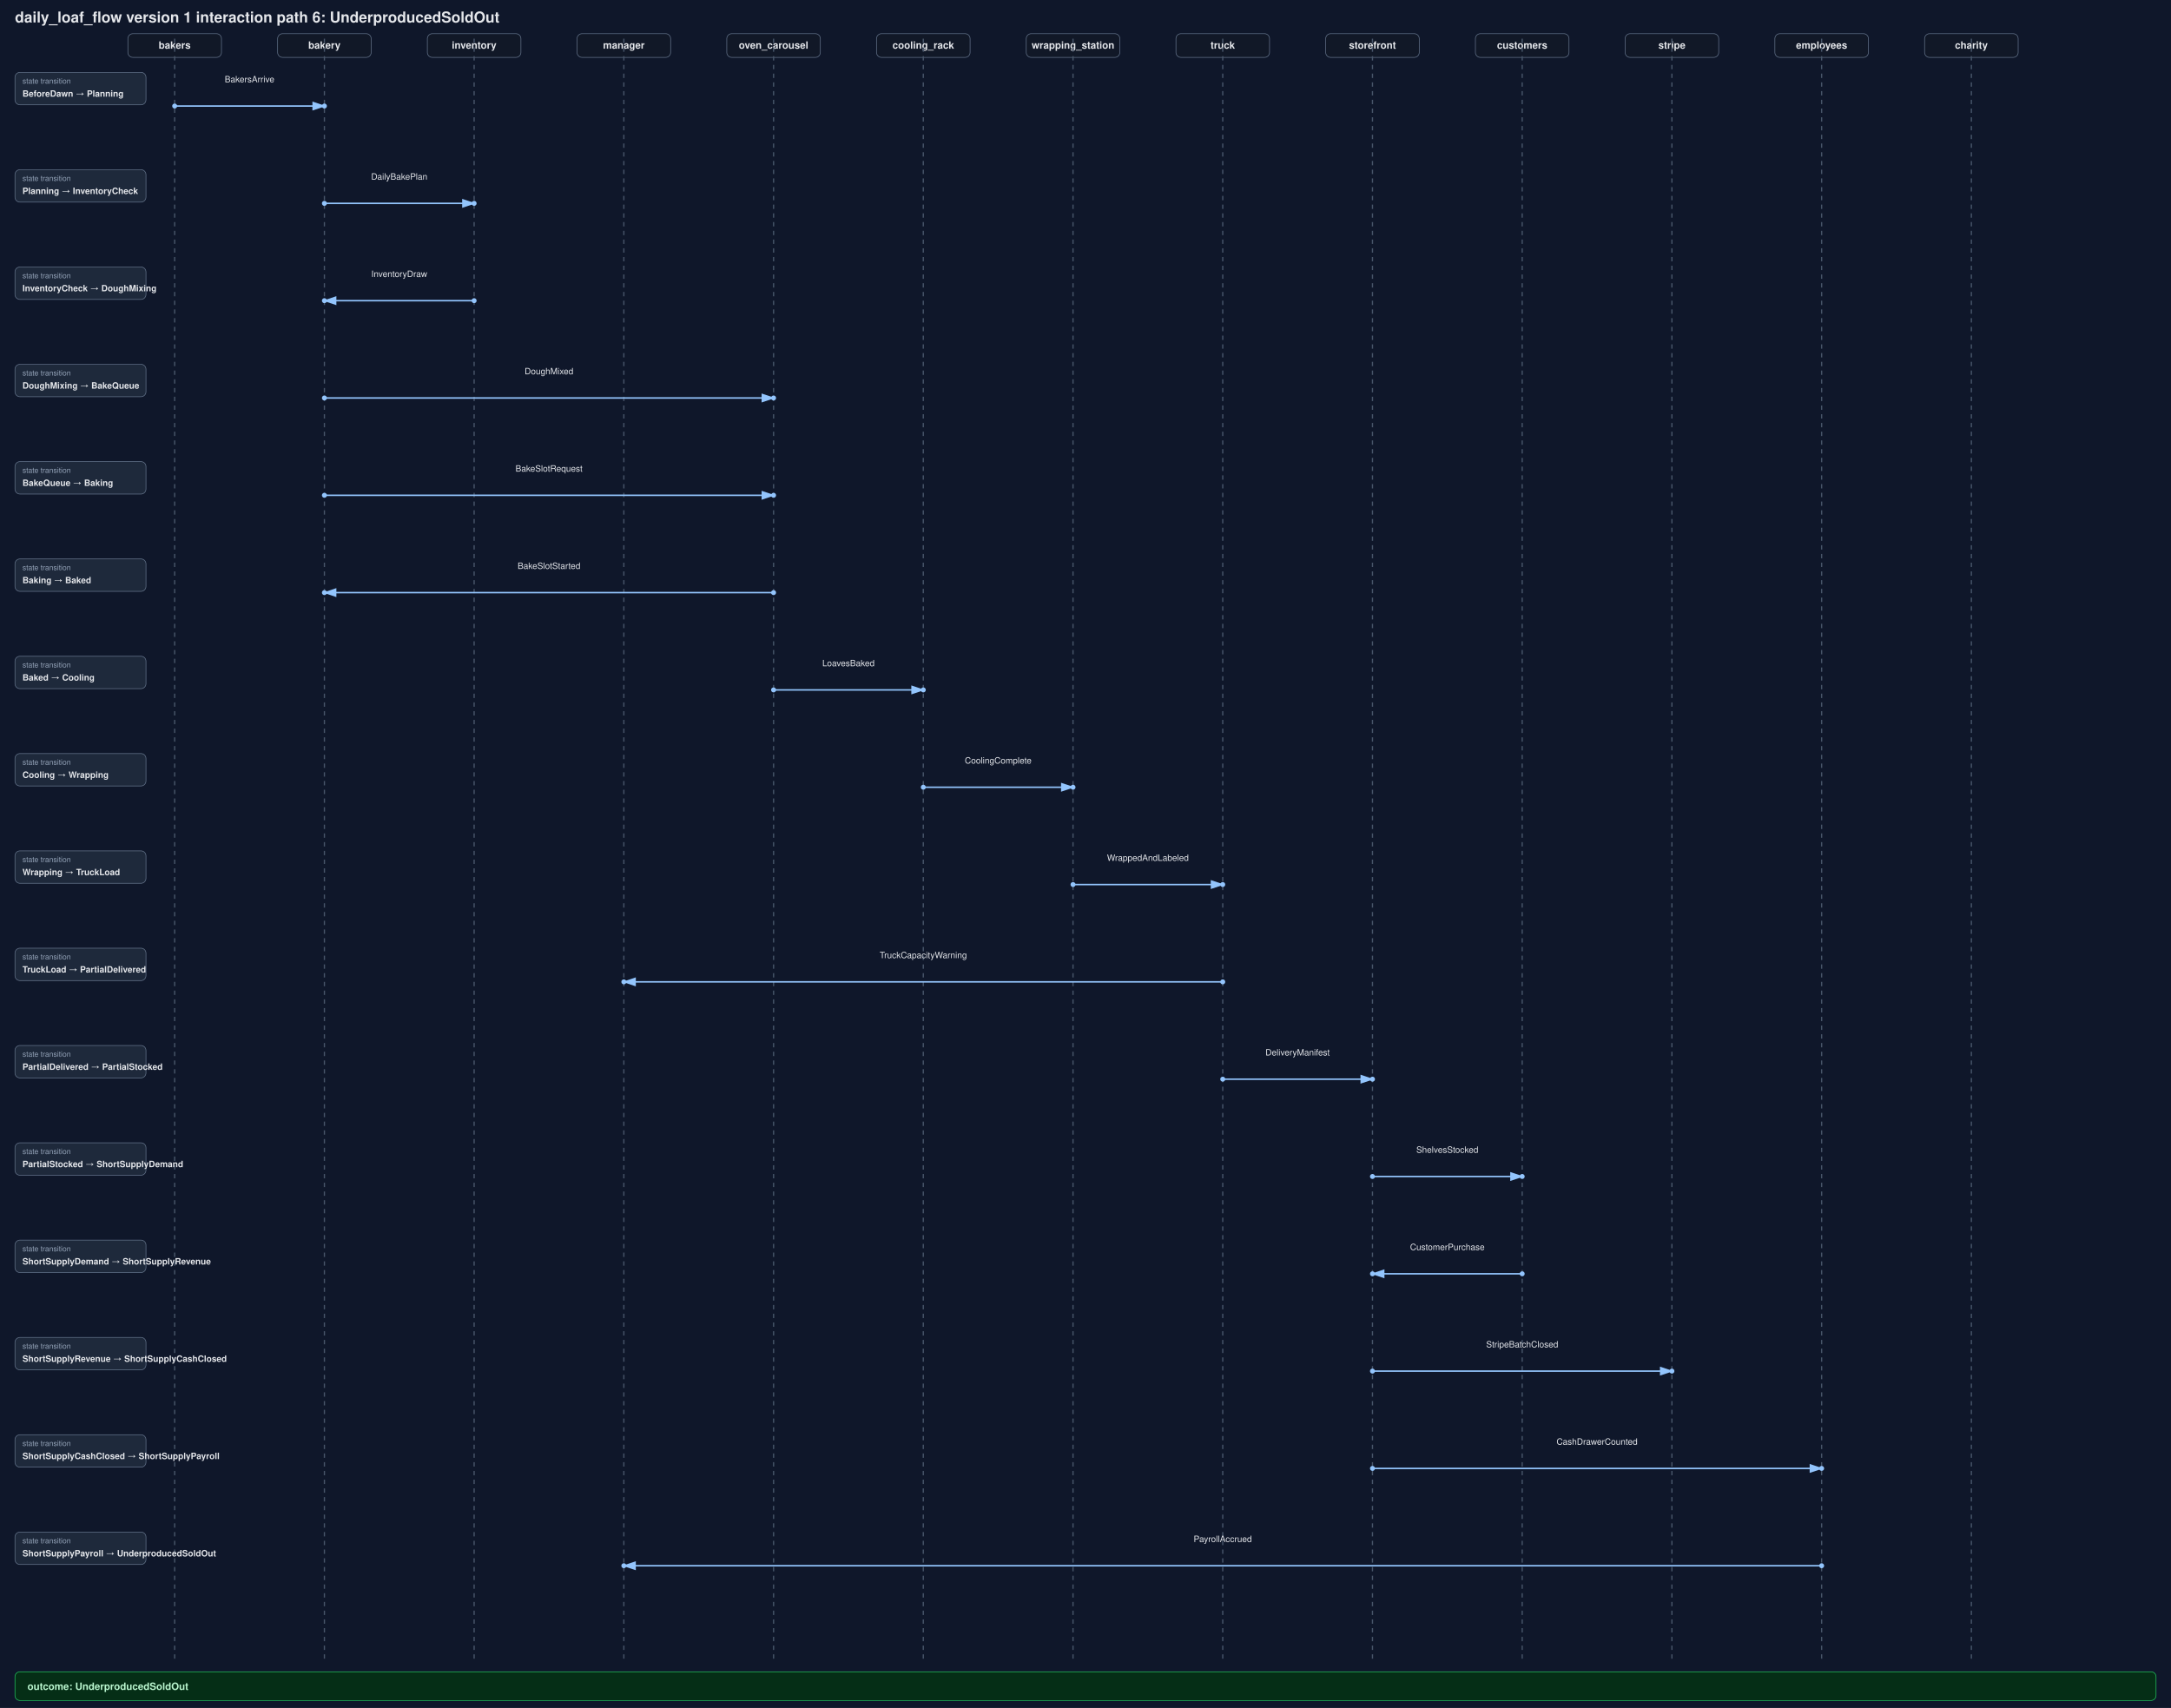
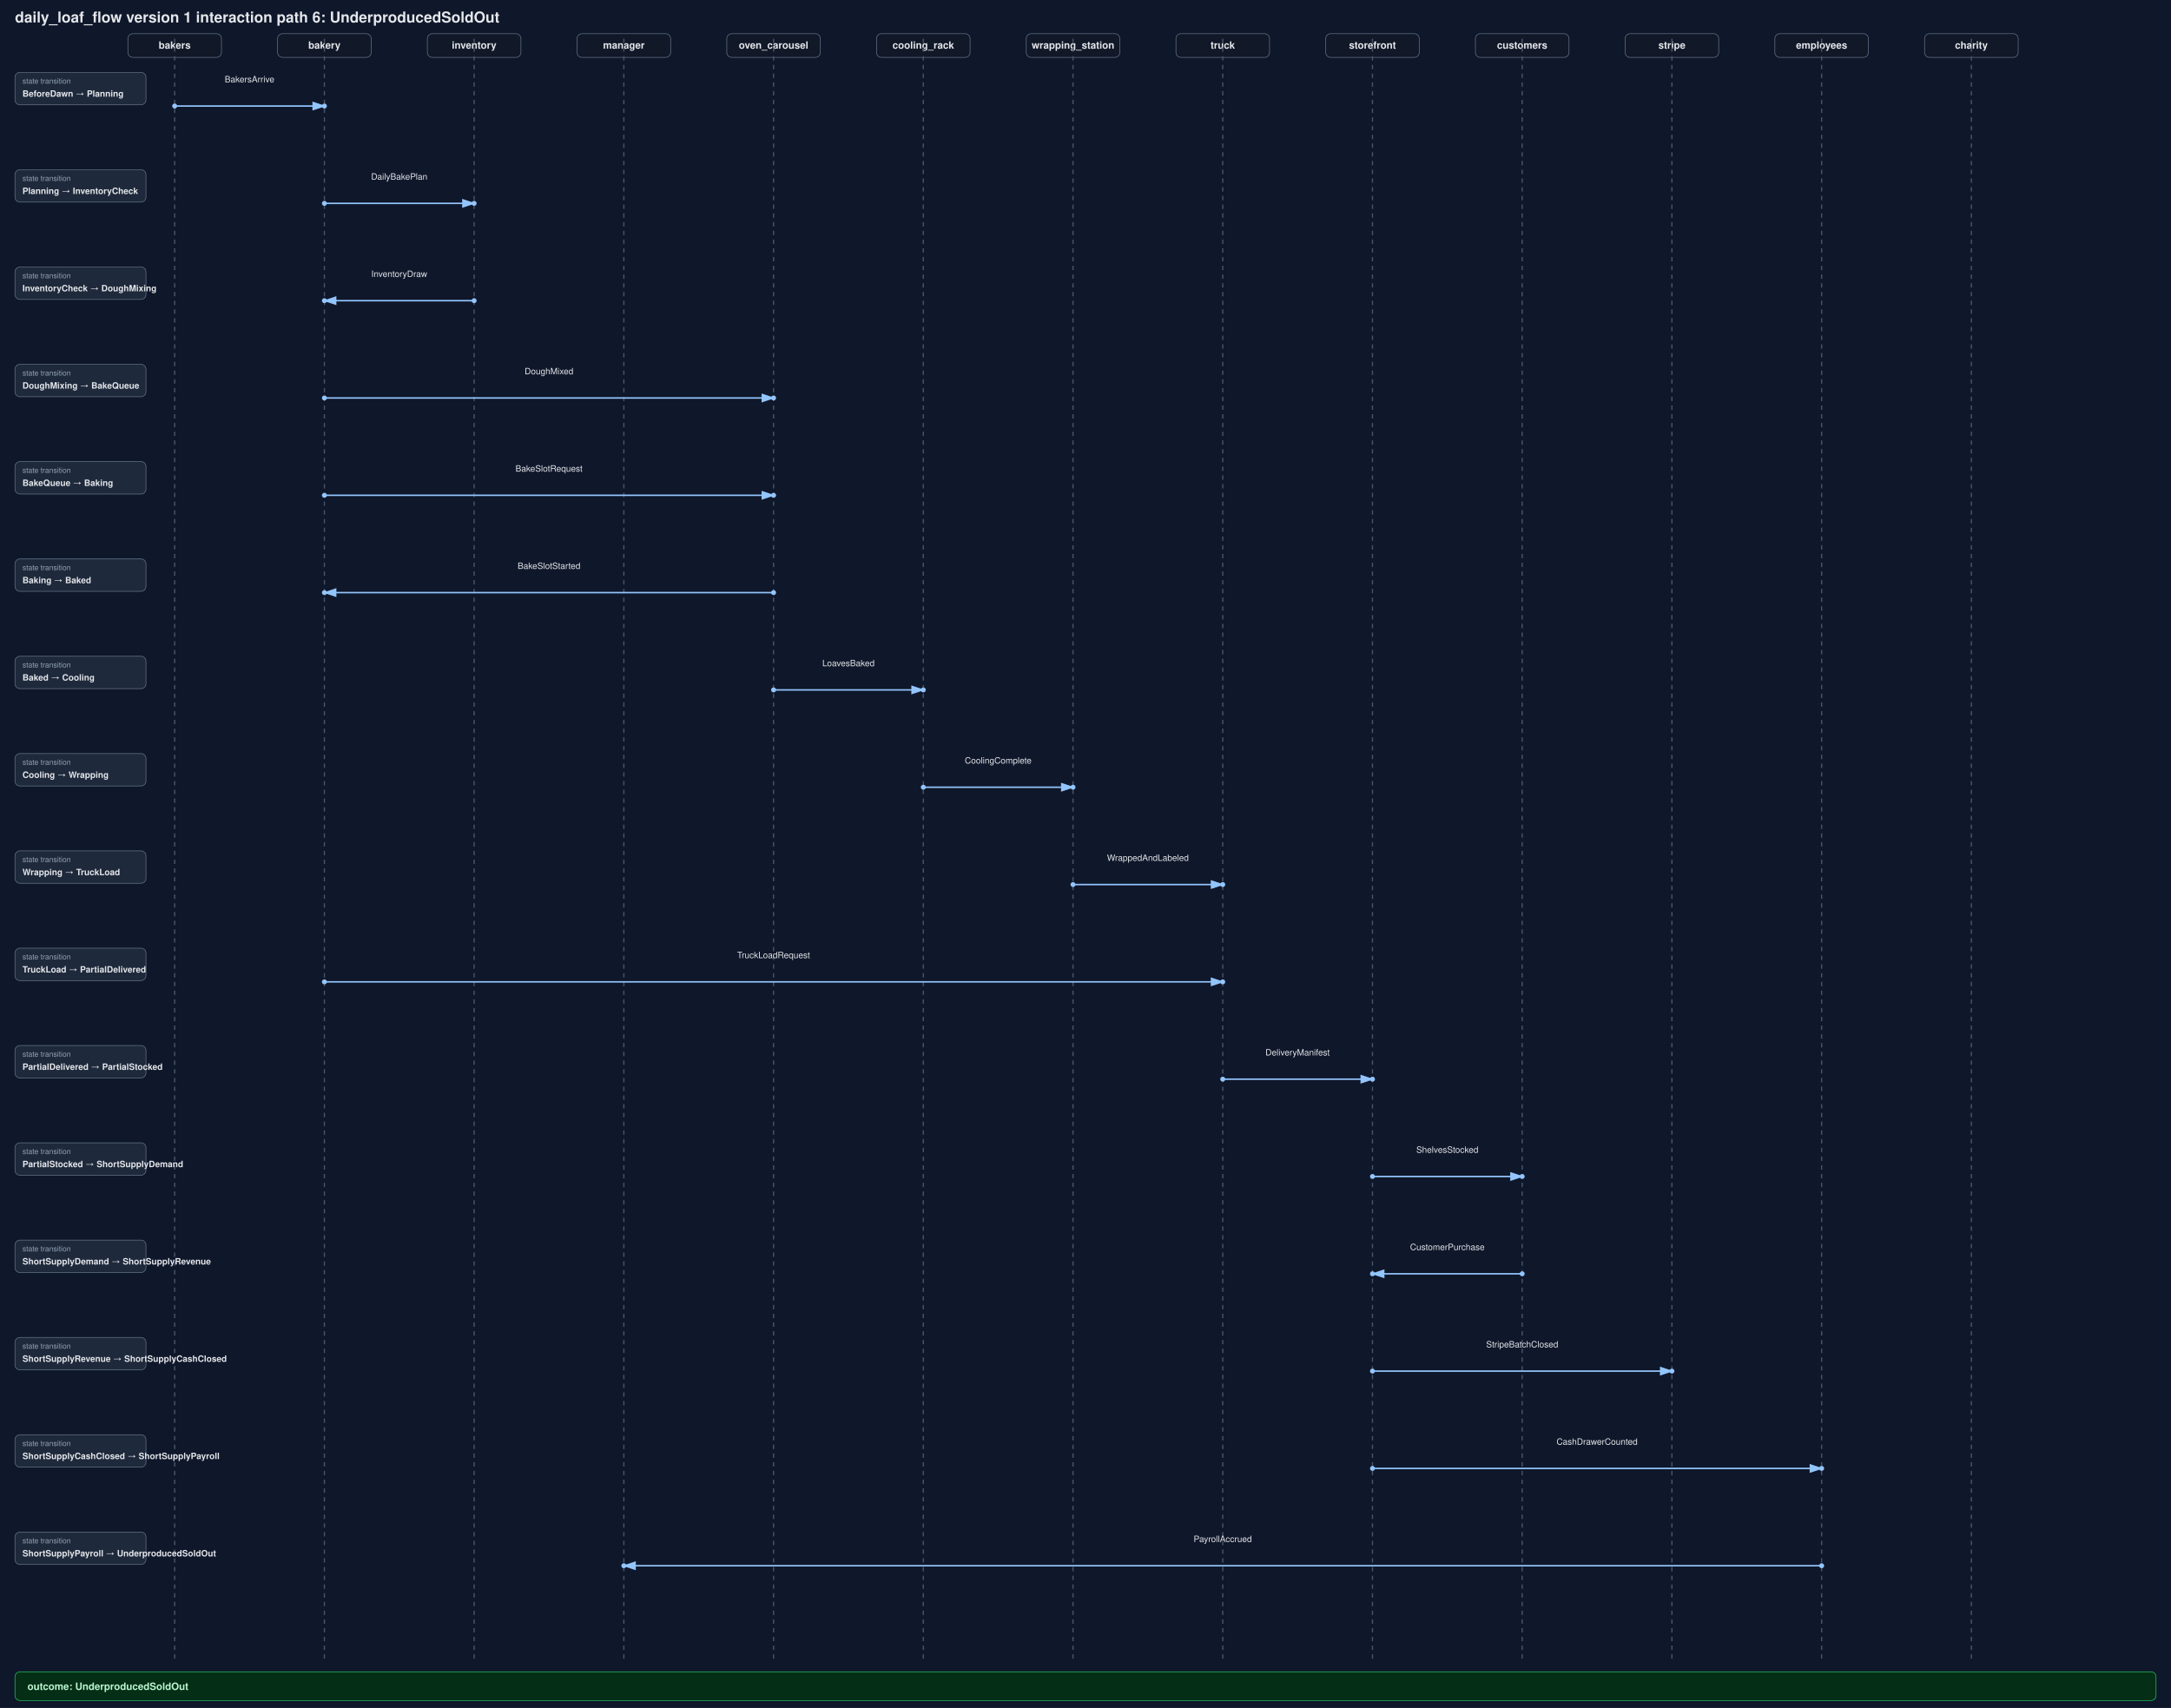
<svg xmlns="http://www.w3.org/2000/svg" width="3480" height="2738" viewBox="0 0 3480 2738">
  <defs>
    <marker id="arrow" markerWidth="10" markerHeight="10" refX="8" refY="3" orient="auto" markerUnits="strokeWidth">
      <path d="M0,0 L0,6 L9,3 z" fill="#93c5fd" />
    </marker>
  </defs>
  <rect width="100%" height="100%" fill="#0f172a" />
  <text x="24" y="36" fill="#e5e7eb" font-family="Helvetica, Arial, sans-serif" font-size="24" font-weight="700">daily_loaf_flow version 1 interaction path 6: UnderproducedSoldOut</text>
  <rect x="205" y="54" width="150" height="38" rx="8" fill="#111827" stroke="#64748b" />
  <text x="280" y="78" text-anchor="middle" fill="#e5e7eb" font-family="Helvetica, Arial, sans-serif" font-size="16" font-weight="700">bakers</text>
  <line x1="280" y1="62" x2="280" y2="2666" stroke="#475569" stroke-width="2" stroke-dasharray="7 7" />
  <rect x="445" y="54" width="150" height="38" rx="8" fill="#111827" stroke="#64748b" />
  <text x="520" y="78" text-anchor="middle" fill="#e5e7eb" font-family="Helvetica, Arial, sans-serif" font-size="16" font-weight="700">bakery</text>
  <line x1="520" y1="62" x2="520" y2="2666" stroke="#475569" stroke-width="2" stroke-dasharray="7 7" />
  <rect x="685" y="54" width="150" height="38" rx="8" fill="#111827" stroke="#64748b" />
  <text x="760" y="78" text-anchor="middle" fill="#e5e7eb" font-family="Helvetica, Arial, sans-serif" font-size="16" font-weight="700">inventory</text>
  <line x1="760" y1="62" x2="760" y2="2666" stroke="#475569" stroke-width="2" stroke-dasharray="7 7" />
  <rect x="925" y="54" width="150" height="38" rx="8" fill="#111827" stroke="#64748b" />
  <text x="1000" y="78" text-anchor="middle" fill="#e5e7eb" font-family="Helvetica, Arial, sans-serif" font-size="16" font-weight="700">manager</text>
  <line x1="1000" y1="62" x2="1000" y2="2666" stroke="#475569" stroke-width="2" stroke-dasharray="7 7" />
  <rect x="1165" y="54" width="150" height="38" rx="8" fill="#111827" stroke="#64748b" />
  <text x="1240" y="78" text-anchor="middle" fill="#e5e7eb" font-family="Helvetica, Arial, sans-serif" font-size="16" font-weight="700">oven_carousel</text>
  <line x1="1240" y1="62" x2="1240" y2="2666" stroke="#475569" stroke-width="2" stroke-dasharray="7 7" />
  <rect x="1405" y="54" width="150" height="38" rx="8" fill="#111827" stroke="#64748b" />
  <text x="1480" y="78" text-anchor="middle" fill="#e5e7eb" font-family="Helvetica, Arial, sans-serif" font-size="16" font-weight="700">cooling_rack</text>
  <line x1="1480" y1="62" x2="1480" y2="2666" stroke="#475569" stroke-width="2" stroke-dasharray="7 7" />
  <rect x="1645" y="54" width="150" height="38" rx="8" fill="#111827" stroke="#64748b" />
  <text x="1720" y="78" text-anchor="middle" fill="#e5e7eb" font-family="Helvetica, Arial, sans-serif" font-size="16" font-weight="700">wrapping_station</text>
  <line x1="1720" y1="62" x2="1720" y2="2666" stroke="#475569" stroke-width="2" stroke-dasharray="7 7" />
  <rect x="1885" y="54" width="150" height="38" rx="8" fill="#111827" stroke="#64748b" />
  <text x="1960" y="78" text-anchor="middle" fill="#e5e7eb" font-family="Helvetica, Arial, sans-serif" font-size="16" font-weight="700">truck</text>
  <line x1="1960" y1="62" x2="1960" y2="2666" stroke="#475569" stroke-width="2" stroke-dasharray="7 7" />
  <rect x="2125" y="54" width="150" height="38" rx="8" fill="#111827" stroke="#64748b" />
  <text x="2200" y="78" text-anchor="middle" fill="#e5e7eb" font-family="Helvetica, Arial, sans-serif" font-size="16" font-weight="700">storefront</text>
  <line x1="2200" y1="62" x2="2200" y2="2666" stroke="#475569" stroke-width="2" stroke-dasharray="7 7" />
  <rect x="2365" y="54" width="150" height="38" rx="8" fill="#111827" stroke="#64748b" />
  <text x="2440" y="78" text-anchor="middle" fill="#e5e7eb" font-family="Helvetica, Arial, sans-serif" font-size="16" font-weight="700">customers</text>
  <line x1="2440" y1="62" x2="2440" y2="2666" stroke="#475569" stroke-width="2" stroke-dasharray="7 7" />
  <rect x="2605" y="54" width="150" height="38" rx="8" fill="#111827" stroke="#64748b" />
  <text x="2680" y="78" text-anchor="middle" fill="#e5e7eb" font-family="Helvetica, Arial, sans-serif" font-size="16" font-weight="700">stripe</text>
  <line x1="2680" y1="62" x2="2680" y2="2666" stroke="#475569" stroke-width="2" stroke-dasharray="7 7" />
  <rect x="2845" y="54" width="150" height="38" rx="8" fill="#111827" stroke="#64748b" />
  <text x="2920" y="78" text-anchor="middle" fill="#e5e7eb" font-family="Helvetica, Arial, sans-serif" font-size="16" font-weight="700">employees</text>
  <line x1="2920" y1="62" x2="2920" y2="2666" stroke="#475569" stroke-width="2" stroke-dasharray="7 7" />
  <rect x="3085" y="54" width="150" height="38" rx="8" fill="#111827" stroke="#64748b" />
  <text x="3160" y="78" text-anchor="middle" fill="#e5e7eb" font-family="Helvetica, Arial, sans-serif" font-size="16" font-weight="700">charity</text>
  <line x1="3160" y1="62" x2="3160" y2="2666" stroke="#475569" stroke-width="2" stroke-dasharray="7 7" />
  <rect x="24" y="116" width="210" height="52" rx="8" fill="#1e293b" stroke="#64748b" />
  <text x="36" y="134" fill="#94a3b8" font-family="Helvetica, Arial, sans-serif" font-size="12">state transition</text>
  <text x="36" y="155" fill="#e5e7eb" font-family="Helvetica, Arial, sans-serif" font-size="14" font-weight="700">BeforeDawn → Planning</text>
  <line x1="280" y1="170" x2="520" y2="170" stroke="#93c5fd" stroke-width="2.4" marker-end="url(#arrow)" />
  <text x="400" y="132" text-anchor="middle" fill="#e5e7eb" font-family="Helvetica, Arial, sans-serif" font-size="14">BakersArrive</text>
  <circle cx="280" cy="170" r="4" fill="#93c5fd" />
  <circle cx="520" cy="170" r="4" fill="#93c5fd" />
  <rect x="24" y="272" width="210" height="52" rx="8" fill="#1e293b" stroke="#64748b" />
  <text x="36" y="290" fill="#94a3b8" font-family="Helvetica, Arial, sans-serif" font-size="12">state transition</text>
  <text x="36" y="311" fill="#e5e7eb" font-family="Helvetica, Arial, sans-serif" font-size="14" font-weight="700">Planning → InventoryCheck</text>
  <line x1="520" y1="326" x2="760" y2="326" stroke="#93c5fd" stroke-width="2.4" marker-end="url(#arrow)" />
  <text x="640" y="288" text-anchor="middle" fill="#e5e7eb" font-family="Helvetica, Arial, sans-serif" font-size="14">DailyBakePlan</text>
  <circle cx="520" cy="326" r="4" fill="#93c5fd" />
  <circle cx="760" cy="326" r="4" fill="#93c5fd" />
  <rect x="24" y="428" width="210" height="52" rx="8" fill="#1e293b" stroke="#64748b" />
  <text x="36" y="446" fill="#94a3b8" font-family="Helvetica, Arial, sans-serif" font-size="12">state transition</text>
  <text x="36" y="467" fill="#e5e7eb" font-family="Helvetica, Arial, sans-serif" font-size="14" font-weight="700">InventoryCheck → DoughMixing</text>
  <line x1="760" y1="482" x2="520" y2="482" stroke="#93c5fd" stroke-width="2.4" marker-end="url(#arrow)" />
  <text x="640" y="444" text-anchor="middle" fill="#e5e7eb" font-family="Helvetica, Arial, sans-serif" font-size="14">InventoryDraw</text>
  <circle cx="760" cy="482" r="4" fill="#93c5fd" />
  <circle cx="520" cy="482" r="4" fill="#93c5fd" />
  <rect x="24" y="584" width="210" height="52" rx="8" fill="#1e293b" stroke="#64748b" />
  <text x="36" y="602" fill="#94a3b8" font-family="Helvetica, Arial, sans-serif" font-size="12">state transition</text>
  <text x="36" y="623" fill="#e5e7eb" font-family="Helvetica, Arial, sans-serif" font-size="14" font-weight="700">DoughMixing → BakeQueue</text>
  <line x1="520" y1="638" x2="1240" y2="638" stroke="#93c5fd" stroke-width="2.4" marker-end="url(#arrow)" />
  <text x="880" y="600" text-anchor="middle" fill="#e5e7eb" font-family="Helvetica, Arial, sans-serif" font-size="14">DoughMixed</text>
  <circle cx="520" cy="638" r="4" fill="#93c5fd" />
  <circle cx="1240" cy="638" r="4" fill="#93c5fd" />
  <rect x="24" y="740" width="210" height="52" rx="8" fill="#1e293b" stroke="#64748b" />
  <text x="36" y="758" fill="#94a3b8" font-family="Helvetica, Arial, sans-serif" font-size="12">state transition</text>
  <text x="36" y="779" fill="#e5e7eb" font-family="Helvetica, Arial, sans-serif" font-size="14" font-weight="700">BakeQueue → Baking</text>
  <line x1="520" y1="794" x2="1240" y2="794" stroke="#93c5fd" stroke-width="2.4" marker-end="url(#arrow)" />
  <text x="880" y="756" text-anchor="middle" fill="#e5e7eb" font-family="Helvetica, Arial, sans-serif" font-size="14">BakeSlotRequest</text>
  <circle cx="520" cy="794" r="4" fill="#93c5fd" />
  <circle cx="1240" cy="794" r="4" fill="#93c5fd" />
  <rect x="24" y="896" width="210" height="52" rx="8" fill="#1e293b" stroke="#64748b" />
  <text x="36" y="914" fill="#94a3b8" font-family="Helvetica, Arial, sans-serif" font-size="12">state transition</text>
  <text x="36" y="935" fill="#e5e7eb" font-family="Helvetica, Arial, sans-serif" font-size="14" font-weight="700">Baking → Baked</text>
  <line x1="1240" y1="950" x2="520" y2="950" stroke="#93c5fd" stroke-width="2.4" marker-end="url(#arrow)" />
  <text x="880" y="912" text-anchor="middle" fill="#e5e7eb" font-family="Helvetica, Arial, sans-serif" font-size="14">BakeSlotStarted</text>
  <circle cx="1240" cy="950" r="4" fill="#93c5fd" />
  <circle cx="520" cy="950" r="4" fill="#93c5fd" />
  <rect x="24" y="1052" width="210" height="52" rx="8" fill="#1e293b" stroke="#64748b" />
  <text x="36" y="1070" fill="#94a3b8" font-family="Helvetica, Arial, sans-serif" font-size="12">state transition</text>
  <text x="36" y="1091" fill="#e5e7eb" font-family="Helvetica, Arial, sans-serif" font-size="14" font-weight="700">Baked → Cooling</text>
  <line x1="1240" y1="1106" x2="1480" y2="1106" stroke="#93c5fd" stroke-width="2.4" marker-end="url(#arrow)" />
  <text x="1360" y="1068" text-anchor="middle" fill="#e5e7eb" font-family="Helvetica, Arial, sans-serif" font-size="14">LoavesBaked</text>
  <circle cx="1240" cy="1106" r="4" fill="#93c5fd" />
  <circle cx="1480" cy="1106" r="4" fill="#93c5fd" />
  <rect x="24" y="1208" width="210" height="52" rx="8" fill="#1e293b" stroke="#64748b" />
  <text x="36" y="1226" fill="#94a3b8" font-family="Helvetica, Arial, sans-serif" font-size="12">state transition</text>
  <text x="36" y="1247" fill="#e5e7eb" font-family="Helvetica, Arial, sans-serif" font-size="14" font-weight="700">Cooling → Wrapping</text>
  <line x1="1480" y1="1262" x2="1720" y2="1262" stroke="#93c5fd" stroke-width="2.4" marker-end="url(#arrow)" />
  <text x="1600" y="1224" text-anchor="middle" fill="#e5e7eb" font-family="Helvetica, Arial, sans-serif" font-size="14">CoolingComplete</text>
  <circle cx="1480" cy="1262" r="4" fill="#93c5fd" />
  <circle cx="1720" cy="1262" r="4" fill="#93c5fd" />
  <rect x="24" y="1364" width="210" height="52" rx="8" fill="#1e293b" stroke="#64748b" />
  <text x="36" y="1382" fill="#94a3b8" font-family="Helvetica, Arial, sans-serif" font-size="12">state transition</text>
  <text x="36" y="1403" fill="#e5e7eb" font-family="Helvetica, Arial, sans-serif" font-size="14" font-weight="700">Wrapping → TruckLoad</text>
  <line x1="1720" y1="1418" x2="1960" y2="1418" stroke="#93c5fd" stroke-width="2.4" marker-end="url(#arrow)" />
  <text x="1840" y="1380" text-anchor="middle" fill="#e5e7eb" font-family="Helvetica, Arial, sans-serif" font-size="14">WrappedAndLabeled</text>
  <circle cx="1720" cy="1418" r="4" fill="#93c5fd" />
  <circle cx="1960" cy="1418" r="4" fill="#93c5fd" />
  <rect x="24" y="1520" width="210" height="52" rx="8" fill="#1e293b" stroke="#64748b" />
  <text x="36" y="1538" fill="#94a3b8" font-family="Helvetica, Arial, sans-serif" font-size="12">state transition</text>
  <text x="36" y="1559" fill="#e5e7eb" font-family="Helvetica, Arial, sans-serif" font-size="14" font-weight="700">TruckLoad → PartialDelivered</text>
-   <line x1="1960" y1="1574" x2="1000" y2="1574" stroke="#93c5fd" stroke-width="2.4" marker-end="url(#arrow)" />
-   <text x="1480" y="1536" text-anchor="middle" fill="#e5e7eb" font-family="Helvetica, Arial, sans-serif" font-size="14">TruckCapacityWarning</text>
+   <line x1="520" y1="1574" x2="1960" y2="1574" stroke="#93c5fd" stroke-width="2.4" marker-end="url(#arrow)" />
+   <text x="1240" y="1536" text-anchor="middle" fill="#e5e7eb" font-family="Helvetica, Arial, sans-serif" font-size="14">TruckLoadRequest</text>
+   <circle cx="520" cy="1574" r="4" fill="#93c5fd" />
  <circle cx="1960" cy="1574" r="4" fill="#93c5fd" />
-   <circle cx="1000" cy="1574" r="4" fill="#93c5fd" />
  <rect x="24" y="1676" width="210" height="52" rx="8" fill="#1e293b" stroke="#64748b" />
  <text x="36" y="1694" fill="#94a3b8" font-family="Helvetica, Arial, sans-serif" font-size="12">state transition</text>
  <text x="36" y="1715" fill="#e5e7eb" font-family="Helvetica, Arial, sans-serif" font-size="14" font-weight="700">PartialDelivered → PartialStocked</text>
  <line x1="1960" y1="1730" x2="2200" y2="1730" stroke="#93c5fd" stroke-width="2.4" marker-end="url(#arrow)" />
  <text x="2080" y="1692" text-anchor="middle" fill="#e5e7eb" font-family="Helvetica, Arial, sans-serif" font-size="14">DeliveryManifest</text>
  <circle cx="1960" cy="1730" r="4" fill="#93c5fd" />
  <circle cx="2200" cy="1730" r="4" fill="#93c5fd" />
  <rect x="24" y="1832" width="210" height="52" rx="8" fill="#1e293b" stroke="#64748b" />
  <text x="36" y="1850" fill="#94a3b8" font-family="Helvetica, Arial, sans-serif" font-size="12">state transition</text>
  <text x="36" y="1871" fill="#e5e7eb" font-family="Helvetica, Arial, sans-serif" font-size="14" font-weight="700">PartialStocked → ShortSupplyDemand</text>
  <line x1="2200" y1="1886" x2="2440" y2="1886" stroke="#93c5fd" stroke-width="2.4" marker-end="url(#arrow)" />
  <text x="2320" y="1848" text-anchor="middle" fill="#e5e7eb" font-family="Helvetica, Arial, sans-serif" font-size="14">ShelvesStocked</text>
  <circle cx="2200" cy="1886" r="4" fill="#93c5fd" />
  <circle cx="2440" cy="1886" r="4" fill="#93c5fd" />
  <rect x="24" y="1988" width="210" height="52" rx="8" fill="#1e293b" stroke="#64748b" />
  <text x="36" y="2006" fill="#94a3b8" font-family="Helvetica, Arial, sans-serif" font-size="12">state transition</text>
  <text x="36" y="2027" fill="#e5e7eb" font-family="Helvetica, Arial, sans-serif" font-size="14" font-weight="700">ShortSupplyDemand → ShortSupplyRevenue</text>
  <line x1="2440" y1="2042" x2="2200" y2="2042" stroke="#93c5fd" stroke-width="2.4" marker-end="url(#arrow)" />
  <text x="2320" y="2004" text-anchor="middle" fill="#e5e7eb" font-family="Helvetica, Arial, sans-serif" font-size="14">CustomerPurchase</text>
  <circle cx="2440" cy="2042" r="4" fill="#93c5fd" />
  <circle cx="2200" cy="2042" r="4" fill="#93c5fd" />
  <rect x="24" y="2144" width="210" height="52" rx="8" fill="#1e293b" stroke="#64748b" />
  <text x="36" y="2162" fill="#94a3b8" font-family="Helvetica, Arial, sans-serif" font-size="12">state transition</text>
  <text x="36" y="2183" fill="#e5e7eb" font-family="Helvetica, Arial, sans-serif" font-size="14" font-weight="700">ShortSupplyRevenue → ShortSupplyCashClosed</text>
  <line x1="2200" y1="2198" x2="2680" y2="2198" stroke="#93c5fd" stroke-width="2.4" marker-end="url(#arrow)" />
  <text x="2440" y="2160" text-anchor="middle" fill="#e5e7eb" font-family="Helvetica, Arial, sans-serif" font-size="14">StripeBatchClosed</text>
  <circle cx="2200" cy="2198" r="4" fill="#93c5fd" />
  <circle cx="2680" cy="2198" r="4" fill="#93c5fd" />
  <rect x="24" y="2300" width="210" height="52" rx="8" fill="#1e293b" stroke="#64748b" />
  <text x="36" y="2318" fill="#94a3b8" font-family="Helvetica, Arial, sans-serif" font-size="12">state transition</text>
  <text x="36" y="2339" fill="#e5e7eb" font-family="Helvetica, Arial, sans-serif" font-size="14" font-weight="700">ShortSupplyCashClosed → ShortSupplyPayroll</text>
  <line x1="2200" y1="2354" x2="2920" y2="2354" stroke="#93c5fd" stroke-width="2.4" marker-end="url(#arrow)" />
  <text x="2560" y="2316" text-anchor="middle" fill="#e5e7eb" font-family="Helvetica, Arial, sans-serif" font-size="14">CashDrawerCounted</text>
  <circle cx="2200" cy="2354" r="4" fill="#93c5fd" />
  <circle cx="2920" cy="2354" r="4" fill="#93c5fd" />
  <rect x="24" y="2456" width="210" height="52" rx="8" fill="#1e293b" stroke="#64748b" />
  <text x="36" y="2474" fill="#94a3b8" font-family="Helvetica, Arial, sans-serif" font-size="12">state transition</text>
  <text x="36" y="2495" fill="#e5e7eb" font-family="Helvetica, Arial, sans-serif" font-size="14" font-weight="700">ShortSupplyPayroll → UnderproducedSoldOut</text>
  <line x1="2920" y1="2510" x2="1000" y2="2510" stroke="#93c5fd" stroke-width="2.4" marker-end="url(#arrow)" />
  <text x="1960" y="2472" text-anchor="middle" fill="#e5e7eb" font-family="Helvetica, Arial, sans-serif" font-size="14">PayrollAccrued</text>
  <circle cx="2920" cy="2510" r="4" fill="#93c5fd" />
  <circle cx="1000" cy="2510" r="4" fill="#93c5fd" />
  <rect x="24" y="2680" width="3432" height="46" rx="8" fill="#052e16" stroke="#22c55e" />
  <text x="44" y="2709" fill="#bbf7d0" font-family="Helvetica, Arial, sans-serif" font-size="16" font-weight="700">outcome: UnderproducedSoldOut</text>
</svg>
